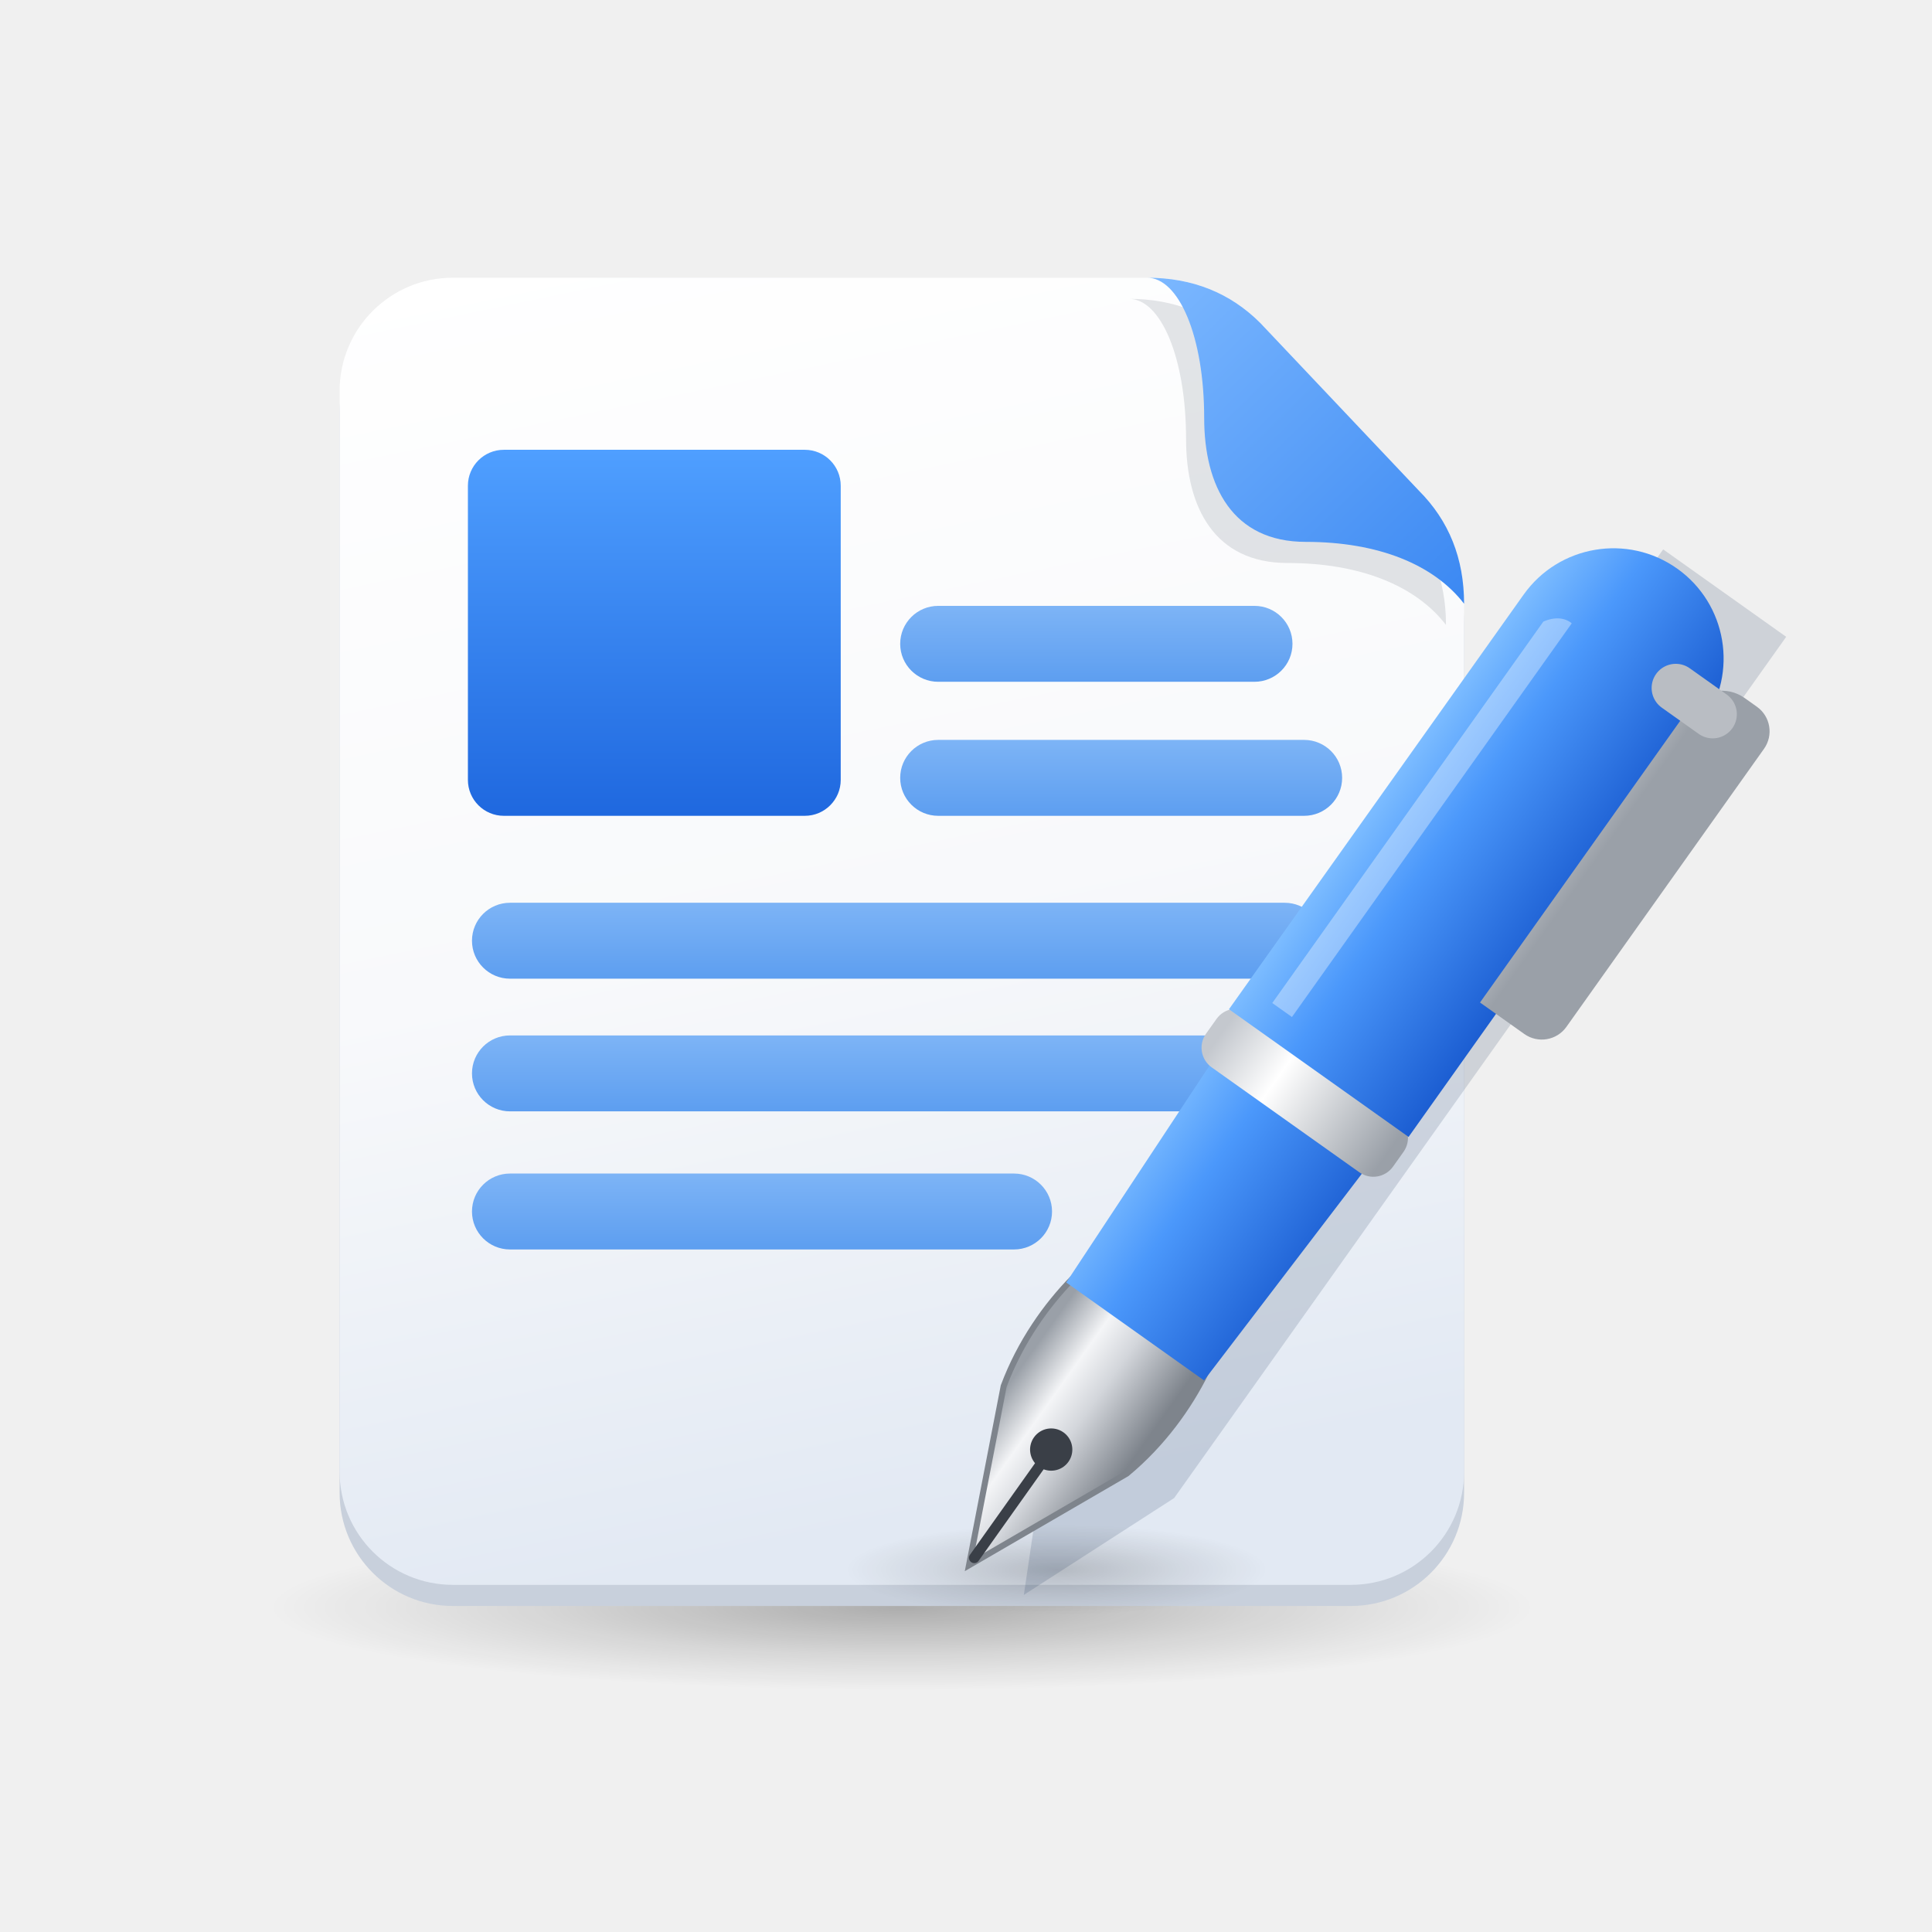
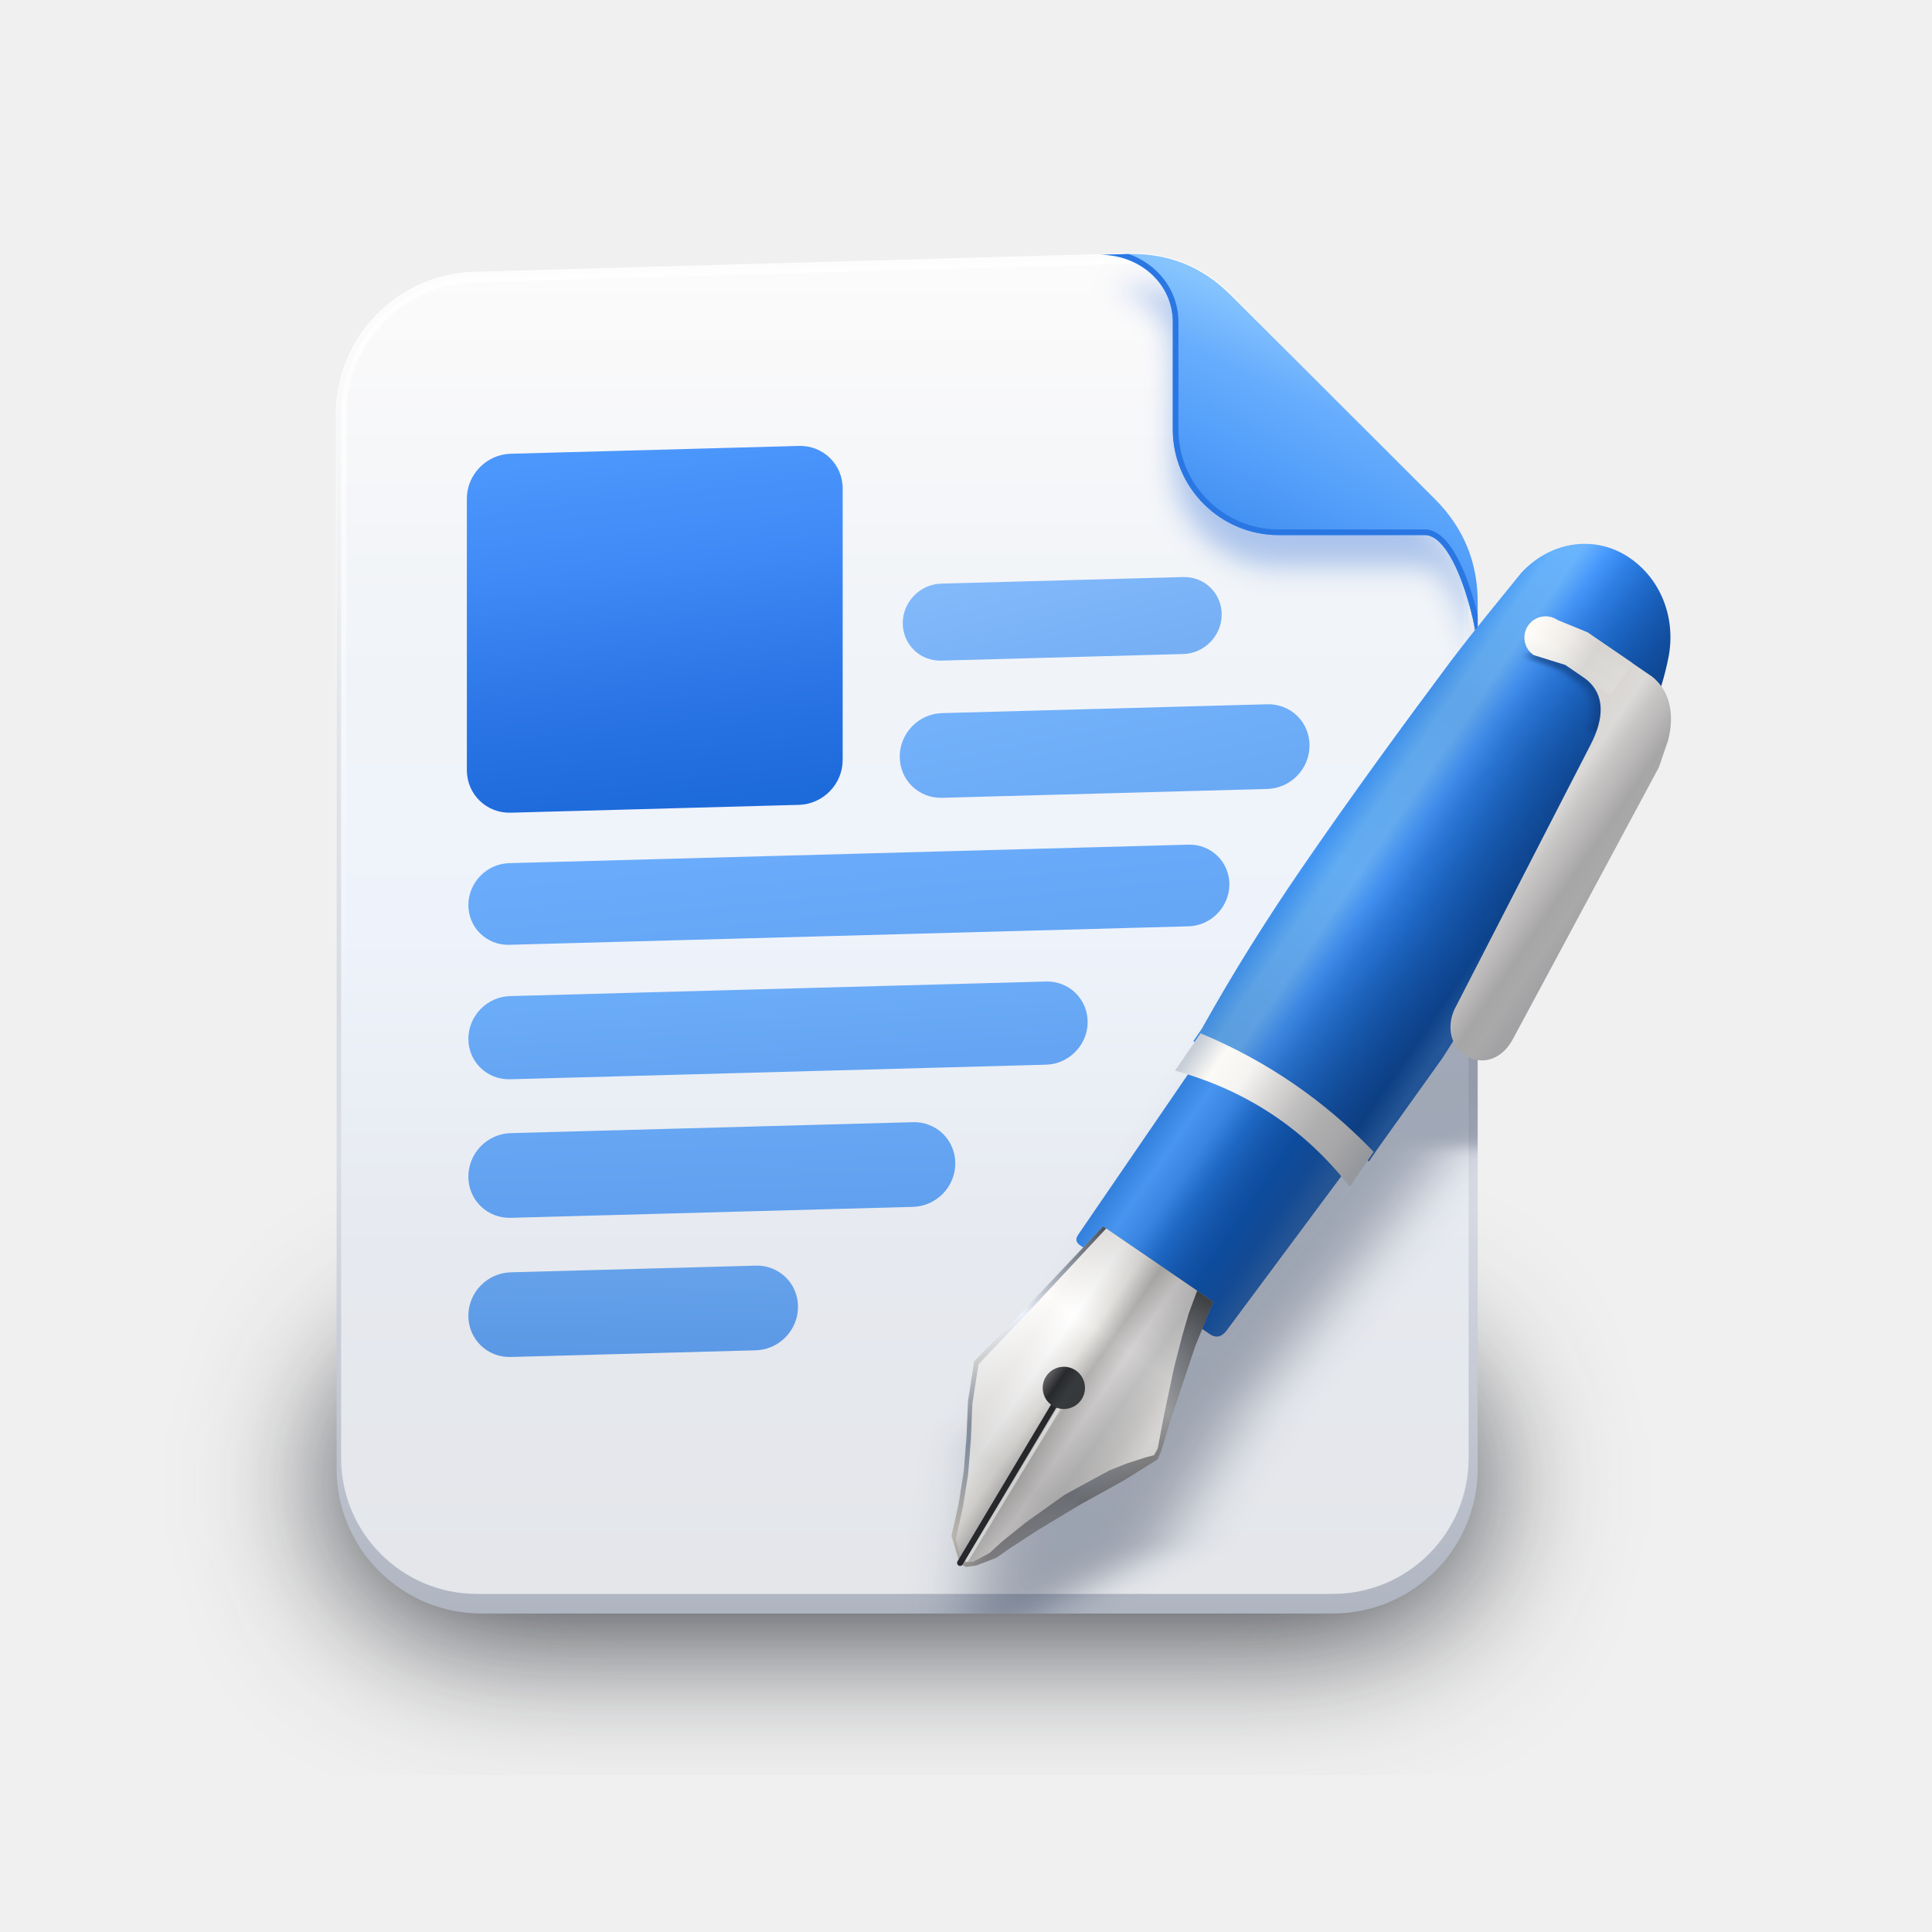
<svg xmlns="http://www.w3.org/2000/svg" width="128" height="128" viewBox="0 0 128 128">
  <defs>
-     <radialGradient id="s1" cx="0" cy="0" r="1" gradientUnits="userSpaceOnUse" gradientTransform="translate(59.75 106.5) scale(41.72 5.5)">
-       <stop offset="0" stop-color="#000000" stop-opacity="0.28" />
-       <stop offset="0.6" stop-color="#000000" stop-opacity="0.098" />
+     <filter id="wab1" x="-50%" y="-50%" width="200%" height="200%" color-interpolation-filters="sRGB">
+       <feGaussianBlur stdDeviation="5" />
+     </filter>
+     <linearGradient id="wa1" x1="61.8" y1="17.05" x2="61.8" y2="106.67" gradientUnits="userSpaceOnUse">
+       <stop offset="0" stop-color="#f2f2f3" />
+       <stop offset="0.33" stop-color="#d5d8df" />
+       <stop offset="0.67" stop-color="#d9dde6" />
+       <stop offset="1" stop-color="#afb5c1" />
+     </linearGradient>
+     <linearGradient id="wa2" x1="57.04" y1="17.96" x2="57.04" y2="105.14" gradientUnits="userSpaceOnUse">
+       <stop offset="0" stop-color="#fcfbfb" />
+       <stop offset="0.25" stop-color="#f1f4f8" />
+       <stop offset="0.5" stop-color="#eef3fb" />
+       <stop offset="0.75" stop-color="#e6e9ef" />
+       <stop offset="1" stop-color="#e4e6ea" />
+     </linearGradient>
+     <linearGradient id="wa3" x1="0" y1="18.32" x2="0" y2="106.9" gradientUnits="userSpaceOnUse">
+       <stop offset="0" stop-color="#ffffff" stop-opacity="0.85" />
+       <stop offset="0.55" stop-color="#ffffff" stop-opacity="0" />
+     </linearGradient>
+     <filter id="wab2" x="-50%" y="-50%" width="200%" height="200%" color-interpolation-filters="sRGB">
+       <feGaussianBlur stdDeviation="0.91" />
+     </filter>
+     <clipPath id="wac6">
+       <path d="M31.7 18.35L74.7 17.13Q78.7 17.01 81.48 19.88L94.52 33.33Q97.3 36.2 97.3 40.2V96.6A9 9 0 0 1 88.3 105.6H31.6A9 9 0 0 1 22.6 96.6V27.71A9.1 9.1 0 0 1 31.7 18.35Z" />
+     </clipPath>
+     <linearGradient id="wa4" x1="81.9" y1="34.34" x2="87.55" y2="22.13" gradientUnits="userSpaceOnUse">
+       <stop offset="0" stop-color="#4492f3" />
+       <stop offset="0.33" stop-color="#55a0fa" />
+       <stop offset="0.67" stop-color="#67adfd" />
+       <stop offset="1" stop-color="#86c4fe" />
+     </linearGradient>
+     <clipPath id="wac8">
+       <path d="M72.9 16.88L74.7 16.83Q78.7 16.71 81.53 19.54L95.07 33.07Q97.9 35.9 97.9 39.9V43C97.8 41.08 96.33 35.45 94.4 35.45L84.7 35.45C80.85 35.45 77.7 32.3 77.7 28.45V21.34C77.7 18.81 75.54 16.88 72.9 16.88Z" />
+     </clipPath>
+     <linearGradient id="wa5" x1="44.35" y1="53.76" x2="42.31" y2="30.19" gradientUnits="userSpaceOnUse">
+       <stop offset="0" stop-color="#1d6ada" />
+       <stop offset="0.33" stop-color="#2c76e7" />
+       <stop offset="0.67" stop-color="#3e89f5" />
+       <stop offset="1" stop-color="#4c97fc" />
+     </linearGradient>
+     <linearGradient id="wa6" x1="71.14" y1="45.6" x2="69.51" y2="38.44" gradientUnits="userSpaceOnUse">
+       <stop offset="0" stop-color="#76aff4" />
+       <stop offset="1" stop-color="#81b9fb" />
+     </linearGradient>
+     <linearGradient id="wa7" x1="73.84" y1="54.75" x2="72.43" y2="46.96" gradientUnits="userSpaceOnUse">
+       <stop offset="0" stop-color="#6aa9f4" />
+       <stop offset="1" stop-color="#73b1fb" />
+     </linearGradient>
+     <linearGradient id="wa8" x1="56.42" y1="63.15" x2="55.95" y2="56.67" gradientUnits="userSpaceOnUse">
+       <stop offset="0" stop-color="#65a6f5" />
+       <stop offset="1" stop-color="#6aacfb" />
+     </linearGradient>
+     <linearGradient id="wa9" x1="51.59" y1="71.28" x2="51.41" y2="66.27" gradientUnits="userSpaceOnUse">
+       <stop offset="0" stop-color="#64a4f2" />
+       <stop offset="1" stop-color="#6bacf8" />
+     </linearGradient>
+     <linearGradient id="wa10" x1="47.11" y1="80.7" x2="47.12" y2="75.13" gradientUnits="userSpaceOnUse">
+       <stop offset="0" stop-color="#60a0ee" />
+       <stop offset="1" stop-color="#66a6f3" />
+     </linearGradient>
+     <linearGradient id="wa11" x1="41.77" y1="90.06" x2="42.02" y2="84.21" gradientUnits="userSpaceOnUse">
+       <stop offset="0" stop-color="#5b98e5" />
+       <stop offset="1" stop-color="#66a2eb" />
+     </linearGradient>
+     <filter id="wab3" x="-50%" y="-50%" width="200%" height="200%" color-interpolation-filters="sRGB">
+       <feGaussianBlur stdDeviation="1.51" />
+     </filter>
+     <clipPath id="wac17">
+       <path d="M31.9 18.32L74.7 18.32Q78.7 18.32 81.65 21.02L94.95 33.2Q97.9 35.9 97.9 39.9V97.3A9.6 9.6 0 0 1 88.3 106.9H31.9A9.6 9.6 0 0 1 22.3 97.3V27.92A9.6 9.6 0 0 1 31.9 18.32Z" />
+     </clipPath>
+     <linearGradient id="wa12" x1="30.08" y1="-6.13" x2="30.09" y2="5.44" gradientUnits="userSpaceOnUse">
+       <stop offset="0" stop-color="#3481de" />
+       <stop offset="0.14" stop-color="#4895f0" />
+       <stop offset="0.29" stop-color="#3884e0" />
+       <stop offset="0.43" stop-color="#1e67c2" />
+       <stop offset="0.57" stop-color="#1456ab" />
+       <stop offset="0.71" stop-color="#0d4b9c" />
+       <stop offset="0.86" stop-color="#134a94" />
+       <stop offset="1" stop-color="#245494" />
+     </linearGradient>
+     <linearGradient id="wa13" x1="12.93" y1="-7.15" x2="12.93" y2="6.17" gradientUnits="userSpaceOnUse">
+       <stop offset="0" stop-color="#ffffff" />
+       <stop offset="0.2" stop-color="#c2d3ef" />
+       <stop offset="0.4" stop-color="#ede6dc" />
+       <stop offset="0.6" stop-color="#9d9da1" />
+       <stop offset="0.8" stop-color="#a7acb5" />
+       <stop offset="1" stop-color="#929191" />
+     </linearGradient>
+     <linearGradient id="wa14" x1="0.67" y1="2.1" x2="24" y2="2.1" gradientUnits="userSpaceOnUse">
+       <stop offset="0" stop-color="#000000" stop-opacity="0.2" />
+       <stop offset="0.33" stop-color="#000000" stop-opacity="0.36" />
+       <stop offset="0.67" stop-color="#000000" stop-opacity="0" />
+       <stop offset="1" stop-color="#000000" stop-opacity="0.62" />
+     </linearGradient>
+     <linearGradient id="wa15" x1="14.07" y1="-6.44" x2="14.07" y2="5.43" gradientUnits="userSpaceOnUse">
+       <stop offset="0" stop-color="#ffffff" />
+       <stop offset="0.12" stop-color="#fcfaf8" />
+       <stop offset="0.25" stop-color="#ffffff" />
+       <stop offset="0.38" stop-color="#ebe9e6" />
+       <stop offset="0.5" stop-color="#b8b7b6" />
+       <stop offset="0.62" stop-color="#d4d2d2" />
+       <stop offset="0.75" stop-color="#c3c2c2" />
+       <stop offset="0.88" stop-color="#cdcccb" />
+       <stop offset="1" stop-color="#e0dedc" />
+     </linearGradient>
+     <linearGradient id="wa16" x1="1.25" y1="-0.88" x2="23.86" y2="-0.89" gradientUnits="userSpaceOnUse">
+       <stop offset="0" stop-color="#000000" stop-opacity="0.1" />
+       <stop offset="0.25" stop-color="#000000" stop-opacity="0.14" />
+       <stop offset="0.5" stop-color="#000000" stop-opacity="0.07" />
+       <stop offset="0.75" stop-color="#000000" stop-opacity="0" />
+       <stop offset="1" stop-color="#000000" stop-opacity="0.11" />
+     </linearGradient>
+     <linearGradient id="wa17" x1="13.81" y1="-2.68" x2="13.81" y2="-0.16" gradientUnits="userSpaceOnUse">
+       <stop offset="0" stop-color="#5f5e61" />
+       <stop offset="0.33" stop-color="#27292d" />
+       <stop offset="0.67" stop-color="#373a3d" />
+       <stop offset="1" stop-color="#36393b" />
+     </linearGradient>
+     <linearGradient id="wa18" x1="56.89" y1="-7.54" x2="56.89" y2="6.53" gradientUnits="userSpaceOnUse">
+       <stop offset="0" stop-color="#469eff" />
+       <stop offset="0.11" stop-color="#68b5ff" />
+       <stop offset="0.22" stop-color="#6ab5ff" />
+       <stop offset="0.33" stop-color="#4698fd" />
+       <stop offset="0.44" stop-color="#2e7fe5" />
+       <stop offset="0.56" stop-color="#1f6bcc" />
+       <stop offset="0.67" stop-color="#175cb6" />
+       <stop offset="0.78" stop-color="#1250a4" />
+       <stop offset="0.89" stop-color="#0e4794" />
+       <stop offset="1" stop-color="#275ea7" />
+     </linearGradient>
+     <linearGradient id="wa19" x1="38.95" y1="-1.31" x2="79.8" y2="-1.32" gradientUnits="userSpaceOnUse">
+       <stop offset="0" stop-color="#000000" stop-opacity="0.13" />
+       <stop offset="0.33" stop-color="#000000" stop-opacity="0.05" />
+       <stop offset="0.67" stop-color="#000000" stop-opacity="0.09" />
      <stop offset="1" stop-color="#000000" stop-opacity="0" />
-     </radialGradient>
-     <linearGradient id="g2" x1="22.5" y1="18.4" x2="40.5" y2="105" gradientUnits="userSpaceOnUse">
-       <stop offset="0" stop-color="#ffffff" />
-       <stop offset="0.55" stop-color="#f8f9fb" />
-       <stop offset="1" stop-color="#e2e9f3" />
-     </linearGradient>
-     <linearGradient id="g3" x1="76" y1="18.4" x2="97" y2="40" gradientUnits="userSpaceOnUse">
-       <stop offset="0" stop-color="#7cb8ff" />
-       <stop offset="1" stop-color="#3b88f2" />
-     </linearGradient>
-     <linearGradient id="g4" x1="31" y1="29.8" x2="31" y2="54.05" gradientUnits="userSpaceOnUse">
-       <stop offset="0" stop-color="#4f9fff" />
-       <stop offset="1" stop-color="#1f68df" />
-     </linearGradient>
-     <linearGradient id="g5" x1="59.64" y1="40.14" x2="59.64" y2="45.17" gradientUnits="userSpaceOnUse">
-       <stop offset="0" stop-color="#7db4f6" />
-       <stop offset="1" stop-color="#5d9ef0" />
-     </linearGradient>
-     <linearGradient id="g6" x1="59.64" y1="49.02" x2="59.64" y2="54.05" gradientUnits="userSpaceOnUse">
-       <stop offset="0" stop-color="#7db4f6" />
-       <stop offset="1" stop-color="#5d9ef0" />
-     </linearGradient>
-     <linearGradient id="g7" x1="31.27" y1="59.81" x2="31.27" y2="64.84" gradientUnits="userSpaceOnUse">
-       <stop offset="0" stop-color="#7db4f6" />
-       <stop offset="1" stop-color="#5d9ef0" />
-     </linearGradient>
-     <linearGradient id="g8" x1="31.27" y1="68.6" x2="31.27" y2="73.63" gradientUnits="userSpaceOnUse">
-       <stop offset="0" stop-color="#7db4f6" />
-       <stop offset="1" stop-color="#5d9ef0" />
-     </linearGradient>
-     <linearGradient id="g9" x1="31.27" y1="77.75" x2="31.27" y2="82.78" gradientUnits="userSpaceOnUse">
-       <stop offset="0" stop-color="#7db4f6" />
-       <stop offset="1" stop-color="#5d9ef0" />
-     </linearGradient>
-     <radialGradient id="s10" cx="0" cy="0" r="1" gradientUnits="userSpaceOnUse" gradientTransform="translate(70 104) scale(14 3)">
-       <stop offset="0" stop-color="#000000" stop-opacity="0.2" />
-       <stop offset="0.6" stop-color="#000000" stop-opacity="0.07" />
-       <stop offset="1" stop-color="#000000" stop-opacity="0" />
-     </radialGradient>
-     <linearGradient id="g11" x1="0" y1="-7.3" x2="0" y2="7.3" gradientUnits="userSpaceOnUse">
-       <stop offset="0" stop-color="#7cbcff" />
-       <stop offset="0.35" stop-color="#4b98fb" />
-       <stop offset="1" stop-color="#1c5ed2" />
-     </linearGradient>
-     <linearGradient id="g12" x1="0" y1="-4.8" x2="0" y2="4.8" gradientUnits="userSpaceOnUse">
-       <stop offset="0" stop-color="#9aa0a8" />
-       <stop offset="0.3" stop-color="#f4f5f7" />
-       <stop offset="0.55" stop-color="#d3d6db" />
-       <stop offset="1" stop-color="#7e848c" />
-     </linearGradient>
-     <linearGradient id="g13" x1="0" y1="-6.8" x2="0" y2="6.8" gradientUnits="userSpaceOnUse">
-       <stop offset="0" stop-color="#c4c8ce" />
-       <stop offset="0.35" stop-color="#ffffff" />
-       <stop offset="1" stop-color="#9aa0a8" />
+     </linearGradient>
+     <linearGradient id="wa20" x1="37.49" y1="-6.97" x2="37.49" y2="6.43" gradientUnits="userSpaceOnUse">
+       <stop offset="0" stop-color="#c7ced7" />
+       <stop offset="0.14" stop-color="#fcfaf6" />
+       <stop offset="0.29" stop-color="#f5f4f2" />
+       <stop offset="0.43" stop-color="#dbd9d7" />
+       <stop offset="0.57" stop-color="#c2c1c1" />
+       <stop offset="0.71" stop-color="#b0afb0" />
+       <stop offset="0.86" stop-color="#a6a5a7" />
+       <stop offset="1" stop-color="#95989d" />
+     </linearGradient>
+     <filter id="wab4" x="-50%" y="-50%" width="200%" height="200%" color-interpolation-filters="sRGB">
+       <feGaussianBlur stdDeviation="0.25" />
+     </filter>
+     <linearGradient id="wa21" x1="61.15" y1="2.62" x2="61.15" y2="9.72" gradientUnits="userSpaceOnUse">
+       <stop offset="0" stop-color="#d9d6d3" />
+       <stop offset="0.17" stop-color="#dcdad8" />
+       <stop offset="0.33" stop-color="#c8c6c5" />
+       <stop offset="0.5" stop-color="#b9b7b7" />
+       <stop offset="0.67" stop-color="#a7a6a7" />
+       <stop offset="0.83" stop-color="#a9a9aa" />
+       <stop offset="1" stop-color="#a2a2a4" />
+     </linearGradient>
+     <linearGradient id="wa22" x1="71.86" y1="-0.95" x2="74.42" y2="-0.95" gradientUnits="userSpaceOnUse">
+       <stop offset="0" stop-color="#fbfaf7" />
+       <stop offset="0.25" stop-color="#fffdf9" />
+       <stop offset="0.5" stop-color="#fefbf7" />
+       <stop offset="0.75" stop-color="#fefbf7" />
+       <stop offset="1" stop-color="#fbf8f5" />
+     </linearGradient>
+     <linearGradient id="wa23" x1="73.25" y1="-4.2" x2="73.25" y2="2.2" gradientUnits="userSpaceOnUse">
+       <stop offset="0" stop-color="#000000" stop-opacity="0" />
+       <stop offset="0.33" stop-color="#000000" stop-opacity="0.05" />
+       <stop offset="0.67" stop-color="#000000" stop-opacity="0.15" />
+       <stop offset="1" stop-color="#000000" stop-opacity="0.13" />
    </linearGradient>
  </defs>
-   <ellipse cx="59.75" cy="106.5" rx="41.72" ry="5.5" fill="url(#s1)" />
-   <path d="M30 18.4H76C79 18.4 81.5 19.4 83.5 21.4L94 32.5C96 34.5 97 37 97 40V97.5A7.5 7.5 0 0 1 89.5 105H30A7.5 7.5 0 0 1 22.5 97.5V25.9A7.5 7.5 0 0 1 30 18.4Z" fill="#c8d0dc" transform="translate(0 1.4)" />
-   <path d="M30 18.4H76C79 18.4 81.5 19.4 83.5 21.4L94 32.5C96 34.5 97 37 97 40V97.5A7.5 7.5 0 0 1 89.5 105H30A7.5 7.5 0 0 1 22.5 97.5V25.9A7.5 7.5 0 0 1 30 18.4Z" fill="url(#g2)" />
-   <path d="M76 18.4C79 18.4 81.5 19.4 83.5 21.4L94 32.5C96 34.5 97 37 97 40C95 37.41 91.33 35.9 86.5 35.9C81.67 35.9 79.78 32.22 79.78 27.69C79.78 22.29 78.1 18.4 76 18.4Z" fill="#1c2a40" fill-opacity="0.12" transform="translate(-1.2 1.4)" />
-   <path d="M76 18.4C79 18.4 81.5 19.4 83.5 21.4L94 32.5C96 34.5 97 37 97 40C95 37.41 91.33 35.9 86.5 35.9C81.67 35.9 79.78 32.22 79.78 27.69C79.78 22.29 78.1 18.4 76 18.4Z" fill="url(#g3)" />
-   <rect x="31" y="29.8" width="24.7" height="24.25" rx="2.38" fill="url(#g4)" />
-   <rect x="59.64" y="40.14" width="25.99" height="5.03" rx="2.52" fill="url(#g5)" />
-   <rect x="59.64" y="49.02" width="29.28" height="5.03" rx="2.52" fill="url(#g6)" />
-   <rect x="31.27" y="59.81" width="56.36" height="5.03" rx="2.52" fill="url(#g7)" />
-   <rect x="31.27" y="68.6" width="56.36" height="5.03" rx="2.52" fill="url(#g8)" />
-   <rect x="31.27" y="77.75" width="38.43" height="5.03" rx="2.52" fill="url(#g9)" />
-   <ellipse cx="70" cy="104" rx="14" ry="3" fill="url(#s10)" />
-   <g transform="translate(64.2 103.7) rotate(-54.6)">
-     <path d="M-1 1.6 L10 6 H80 V-4 H10 Z" fill="#0f2a55" fill-opacity="0.15" transform="translate(1.5 2.5)" />
-     <path d="M0 0 L11 -5 C14 -5.8 17 -5.8 19.5 -5.4 V5.4 C17 5.8 14 5.8 11 5 Z" fill="url(#g12)" />
-     <path d="M0 0 L11 -5 C14 -5.8 17 -5.8 19.5 -5.4 V5.4 C17 5.8 14 5.8 11 5 Z" fill="none" stroke="#7e848c" stroke-width="0.4" />
-     <path d="M0.6 0 H8.4" stroke="#3a3f47" stroke-width="0.7" stroke-linecap="round" />
-     <circle cx="9.4" cy="0" r="1.4" fill="#3a3f47" />
-     <path d="M19 -5.6 L36.5 -6.2 V6.2 L19 5.6 Z" fill="url(#g11)" />
-     <rect x="36.2" y="-7.6" width="4.4" height="15.2" rx="1.6" fill="url(#g13)" />
-     <path d="M40 -7.3 H73.7 A7.3 7.3 0 0 1 73.7 7.3 H40 Z" fill="url(#g11)" />
-     <path d="M42 -5.2 H73 A3 2 0 0 1 74 -3.6 H42 Z" fill="#ffffff" fill-opacity="0.35" />
-     <path d="M50 6 H74 A2.6 2.6 0 0 1 76.6 8.6 V9.6 A2 2 0 0 1 74.6 11.6 H52 A2 2 0 0 1 50 9.6 Z" fill="url(#g13)" />
-     <path d="M74.5 4.5 V7.5" stroke="#b9bdc3" stroke-width="3.2" stroke-linecap="round" />
+   <path d="M32.11 88.63H88.09A9.6 9.6 0 0 1 97.69 98.23V98.34A9.6 9.6 0 0 1 88.09 107.94H32.11A9.6 9.6 0 0 1 22.51 98.34V98.23A9.6 9.6 0 0 1 32.11 88.63Z" fill="#1d2028" filter="url(#wab1)" opacity="0.9" />
+   <path d="M31.9 18.05L74.7 16.83Q78.7 16.71 81.53 19.54L95.07 33.07Q97.9 35.9 97.9 39.9V97.3A9.6 9.6 0 0 1 88.3 106.9H31.9A9.6 9.6 0 0 1 22.3 97.3V27.92A9.6 9.6 0 0 1 31.9 18.05Z" fill="url(#wa1)" />
+   <path d="M31.7 18.35L74.7 17.13Q78.7 17.01 81.48 19.88L94.52 33.33Q97.3 36.2 97.3 40.2V96.6A9 9 0 0 1 88.3 105.6H31.6A9 9 0 0 1 22.6 96.6V27.71A9.1 9.1 0 0 1 31.7 18.35Z" fill="url(#wa2)" />
+   <path d="M31.7 18.35L74.7 17.13Q78.7 17.01 81.48 19.88L94.52 33.33Q97.3 36.2 97.3 40.2V96.6A9 9 0 0 1 88.3 105.6H31.6A9 9 0 0 1 22.6 96.6V27.71A9.1 9.1 0 0 1 31.7 18.35Z" fill="none" stroke="url(#wa3)" stroke-width="0.7" />
+   <g clip-path="url(#wac6)">
+     <path d="M72.9 16.88L74.7 16.83Q78.7 16.71 81.53 19.54L95.07 33.07Q97.9 35.9 97.9 39.9V43C97.8 41.08 96.33 35.45 94.4 35.45L84.7 35.45C80.85 35.45 77.7 32.3 77.7 28.45V21.34C77.7 18.81 75.54 16.88 72.9 16.88Z" fill="#1a5fd0" filter="url(#wab2)" opacity="0.33" transform="translate(0.01 2.1)" />
  </g>
+   <path d="M72.9 16.88L74.7 16.83Q78.7 16.71 81.53 19.54L95.07 33.07Q97.9 35.9 97.9 39.9V43C97.8 41.08 96.33 35.45 94.4 35.45L84.7 35.45C80.85 35.45 77.7 32.3 77.7 28.45V21.34C77.7 18.81 75.54 16.88 72.9 16.88Z" fill="url(#wa4)" />
+   <g clip-path="url(#wac8)">
+     <path d="M97.9 43C97.8 41.08 96.33 35.45 94.4 35.45L84.7 35.45C80.85 35.45 77.7 32.3 77.7 28.45V21.34C77.7 18.81 75.54 16.88 72.9 16.88" fill="none" stroke="#2a77e3" stroke-width="0.75" />
+   </g>
+   <path d="M33.83 30.14H52.93A2.9 2.9 0 0 1 55.83 33.04V51.02A2.9 2.9 0 0 1 52.93 53.92H33.83A2.9 2.9 0 0 1 30.93 51.02V33.04A2.9 2.9 0 0 1 33.83 30.14Z" fill="url(#wa5)" transform="matrix(1 -0.0272 0 1 0 0.8432)" />
+   <path d="M62.36 39.52H78.39A2.55 2.55 0 0 1 80.94 42.07V42.07A2.55 2.55 0 0 1 78.39 44.62H62.36A2.55 2.55 0 0 1 59.81 42.07V42.07A2.55 2.55 0 0 1 62.36 39.52Z" fill="url(#wa6)" transform="matrix(1 -0.0272 0 1 0 0.8432)" />
+   <path d="M62.41 48.1H83.96A2.8 2.8 0 0 1 86.76 50.91V50.91A2.8 2.8 0 0 1 83.96 53.71H62.41A2.8 2.8 0 0 1 59.61 50.91V50.91A2.8 2.8 0 0 1 62.41 48.1Z" fill="url(#wa7)" transform="matrix(1 -0.0272 0 1 0 0.8432)" />
+   <path d="M33.73 57.26H78.75A2.71 2.71 0 0 1 81.45 59.97V59.97A2.71 2.71 0 0 1 78.75 62.67H33.73A2.71 2.71 0 0 1 31.03 59.97V59.97A2.71 2.71 0 0 1 33.73 57.26Z" fill="url(#wa8)" transform="matrix(1 -0.0272 0 1 0 0.8432)" />
+   <path d="M33.79 66.07H69.31A2.76 2.76 0 0 1 72.06 68.82V68.82A2.76 2.76 0 0 1 69.31 71.58H33.79A2.76 2.76 0 0 1 31.03 68.82V68.82A2.76 2.76 0 0 1 33.79 66.07Z" fill="url(#wa9)" transform="matrix(1 -0.0272 0 1 0 0.8432)" />
+   <path d="M33.84 75.15H60.48A2.8 2.8 0 0 1 63.29 77.96V77.96A2.8 2.8 0 0 1 60.48 80.76H33.84A2.8 2.8 0 0 1 31.03 77.96V77.96A2.8 2.8 0 0 1 33.84 75.15Z" fill="url(#wa10)" transform="matrix(1 -0.0272 0 1 0 0.8432)" />
+   <path d="M33.84 84.37H50.06A2.8 2.8 0 0 1 52.87 87.18V87.18A2.8 2.8 0 0 1 50.06 89.98H33.84A2.8 2.8 0 0 1 31.03 87.18V87.18A2.8 2.8 0 0 1 33.84 84.37Z" fill="url(#wa11)" transform="matrix(1 -0.0272 0 1 0 0.8432)" />
+   <g clip-path="url(#wac17)">
+     <path d="M0.3 -0.5 L12.5 -7.1 L24 -6.3 L38.6 -7.3 C55 -8 70 -7.5 75.5 -6.9 C79 -6.4 80.4 -4 80.4 -1.5 C80.4 2 78 4.5 74 7.5 L49.6 10.2 C47.5 10.4 46.6 8.6 46.5 7.0 L24 5.6 L13.5 6.2 Z" fill="#13213d" filter="url(#wab3)" opacity="0.34" transform="matrix(0.56497 -0.82511 0.82511 0.56497 64.337 110)" />
+   </g>
+   <path d="M22.2 -5.8 Q22.2 -6.3 22.7 -6.3 H37.2 V5.95 L23 5.4 Q22.2 5.35 22.2 4.6 Z" fill="url(#wa12)" transform="matrix(0.56497 -0.82511 0.82511 0.56497 63.8 104.1)" />
+   <path d="M0.3 -0.45 L1.5 -1.95 L3.5 -2.75 L5.5 -3.7 L7.5 -4.85 L9.5 -6.1 L11.9 -7.25 L16.5 -6.45 L24.1 -5.25 L24.1 3.6 L21 4.27 L19 4.84 L16 5.7 L14 6.33 L13.4 6.45 L11 5.4 L8 3.9 L5 2.53 L3 1.7 L2 1.33 L0.8 0.5 L0.35 0Z" fill="url(#wa13)" transform="matrix(0.56497 -0.82511 0.82511 0.56497 63.8 104.1)" />
+   <path d="M0.3 -0.45 L1.5 -1.95 L3.5 -2.75 L5.5 -3.7 L7.5 -4.85 L9.5 -6.1 L11.9 -7.25 L16.5 -6.45 L24.1 -5.25 L24.1 3.6 L21 4.27 L19 4.84 L16 5.7 L14 6.33 L13.4 6.45 L11 5.4 L8 3.9 L5 2.53 L3 1.7 L2 1.33 L0.8 0.5 L0.35 0Z" fill="url(#wa14)" transform="matrix(0.56497 -0.82511 0.82511 0.56497 63.8 104.1)" />
+   <path d="M0.5 -0.5 L1.5 -1.6 L3.5 -2.4 L5.5 -3.35 L7.5 -4.5 L9.5 -5.75 L11.9 -6.9 L16.5 -6.15 L24.1 -5 L24.1 2.3 L22.5 2.7 L21 3.2 L19 3.93 L16 5.17 L14 6.05 L13.5 6.1 L13 5.67 L12 4.9 L11 4.23 L8 2.7 L5 1.6 L3 1 L2 0.77 L0.9 0.2 L0.5 -0.3Z" fill="url(#wa15)" transform="matrix(0.56497 -0.82511 0.82511 0.56497 63.8 104.1)" />
+   <path d="M0.5 -0.5 L1.5 -1.6 L3.5 -2.4 L5.5 -3.35 L7.5 -4.5 L9.5 -5.75 L11.9 -6.9 L16.5 -6.15 L24.1 -5 L24.1 2.3 L22.5 2.7 L21 3.2 L19 3.93 L16 5.17 L14 6.05 L13.5 6.1 L13 5.67 L12 4.9 L11 4.23 L8 2.7 L5 1.6 L3 1 L2 0.77 L0.9 0.2 L0.5 -0.3Z" fill="url(#wa16)" transform="matrix(0.56497 -0.82511 0.82511 0.56497 63.8 104.1)" />
+   <path d="M0.75 -0.2 L12.6 -0.85" fill="none" opacity="0.5" stroke="#ffffff" stroke-linecap="round" stroke-width="0.22" transform="matrix(0.56497 -0.82511 0.82511 0.56497 63.8 104.1)" />
+   <path d="M0.35 -0.47 L12.8 -1.25" fill="none" stroke="#27282c" stroke-linecap="round" stroke-width="0.4" transform="matrix(0.56497 -0.82511 0.82511 0.56497 63.8 104.1)" />
+   <circle cx="13.8" cy="-1.35" r="1.4" fill="url(#wa17)" transform="matrix(0.56497 -0.82511 0.82511 0.56497 63.8 104.1)" />
+   <path d="M37.6 -7.25 L38.6 -7.25 C43 -7.65 47 -7.8 51 -7.8 C57 -7.8 63 -7.6 68 -7.4 C71 -7.25 73.5 -7.0 75.5 -6.85 C78.4 -6.4 80.3 -4.2 80.35 -1.6 C80.4 0.9 78.9 3.2 76.5 4.3 C74 5.4 71 6.0 68 6.3 L46 7.0 L38.6 6.85 L37.6 6.85 Z" fill="url(#wa18)" transform="matrix(0.56497 -0.82511 0.82511 0.56497 63.8 104.1)" />
+   <path d="M37.6 -7.25 L38.6 -7.25 C43 -7.65 47 -7.8 51 -7.8 C57 -7.8 63 -7.6 68 -7.4 C71 -7.25 73.5 -7.0 75.5 -6.85 C78.4 -6.4 80.3 -4.2 80.35 -1.6 C80.4 0.9 78.9 3.2 76.5 4.3 C74 5.4 71 6.0 68 6.3 L46 7.0 L38.6 6.85 L37.6 6.85 Z" fill="url(#wa19)" transform="matrix(0.56497 -0.82511 0.82511 0.56497 63.8 104.1)" />
+   <path d="M35.3 -7.15 H38.3 Q39.75 -0.2 38.3 6.75 H35.5 Q37.7 -0.2 35.3 -7.15 Z" fill="url(#wa20)" transform="matrix(0.56497 -0.82511 0.82511 0.56497 63.8 104.1)" />
+   <path d="M71.45 -3.0 L71.95 -1 V0.5 C71.95 1.9 71.0 2.75 69.8 3.1" fill="none" filter="url(#wab4)" opacity="0.5" stroke="#0a2a5c" stroke-linecap="round" stroke-width="0.6" transform="matrix(0.56497 -0.82511 0.82511 0.56497 63.8 104.1)" />
+   <path d="M71.45 -3.1 A1.4 1.4 0 0 1 74.25 -3.1 L74.7 -1 V4.2 C74.6 5.6 73.6 6.8 71.8 7.45 L70 7.95 L49.6 10.15 C48 10.3 46.95 9.3 47 8.0 C47.05 6.8 48.1 5.9 49.4 5.8 L68.6 3.38 C70.6 3.15 72.1 2.3 72.1 0.4 V-1 Z" fill="url(#wa21)" transform="matrix(0.56497 -0.82511 0.82511 0.56497 63.8 104.1)" />
+   <path d="M71.45 -3.1 A1.4 1.4 0 0 1 74.25 -3.1 L74.7 -1 V2.6 H72.1 V-1 Z" fill="url(#wa22)" transform="matrix(0.56497 -0.82511 0.82511 0.56497 63.8 104.1)" />
+   <path d="M71.45 -3.1 A1.4 1.4 0 0 1 74.25 -3.1 L74.7 -1 V2.6 H72.1 V-1 Z" fill="url(#wa23)" transform="matrix(0.56497 -0.82511 0.82511 0.56497 63.8 104.1)" />
</svg>
